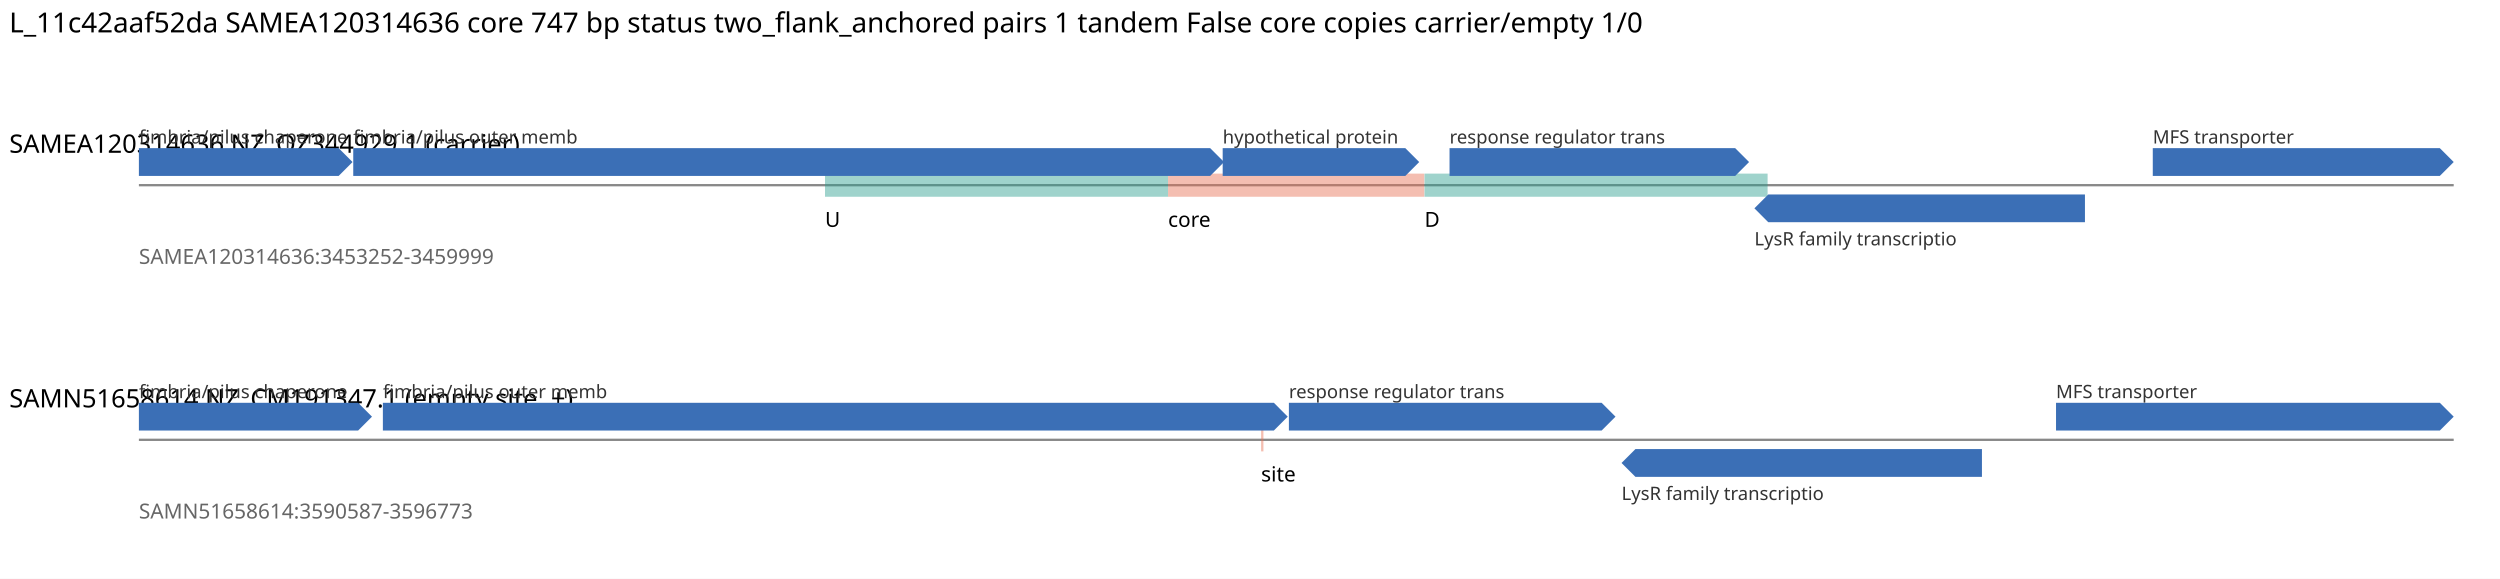
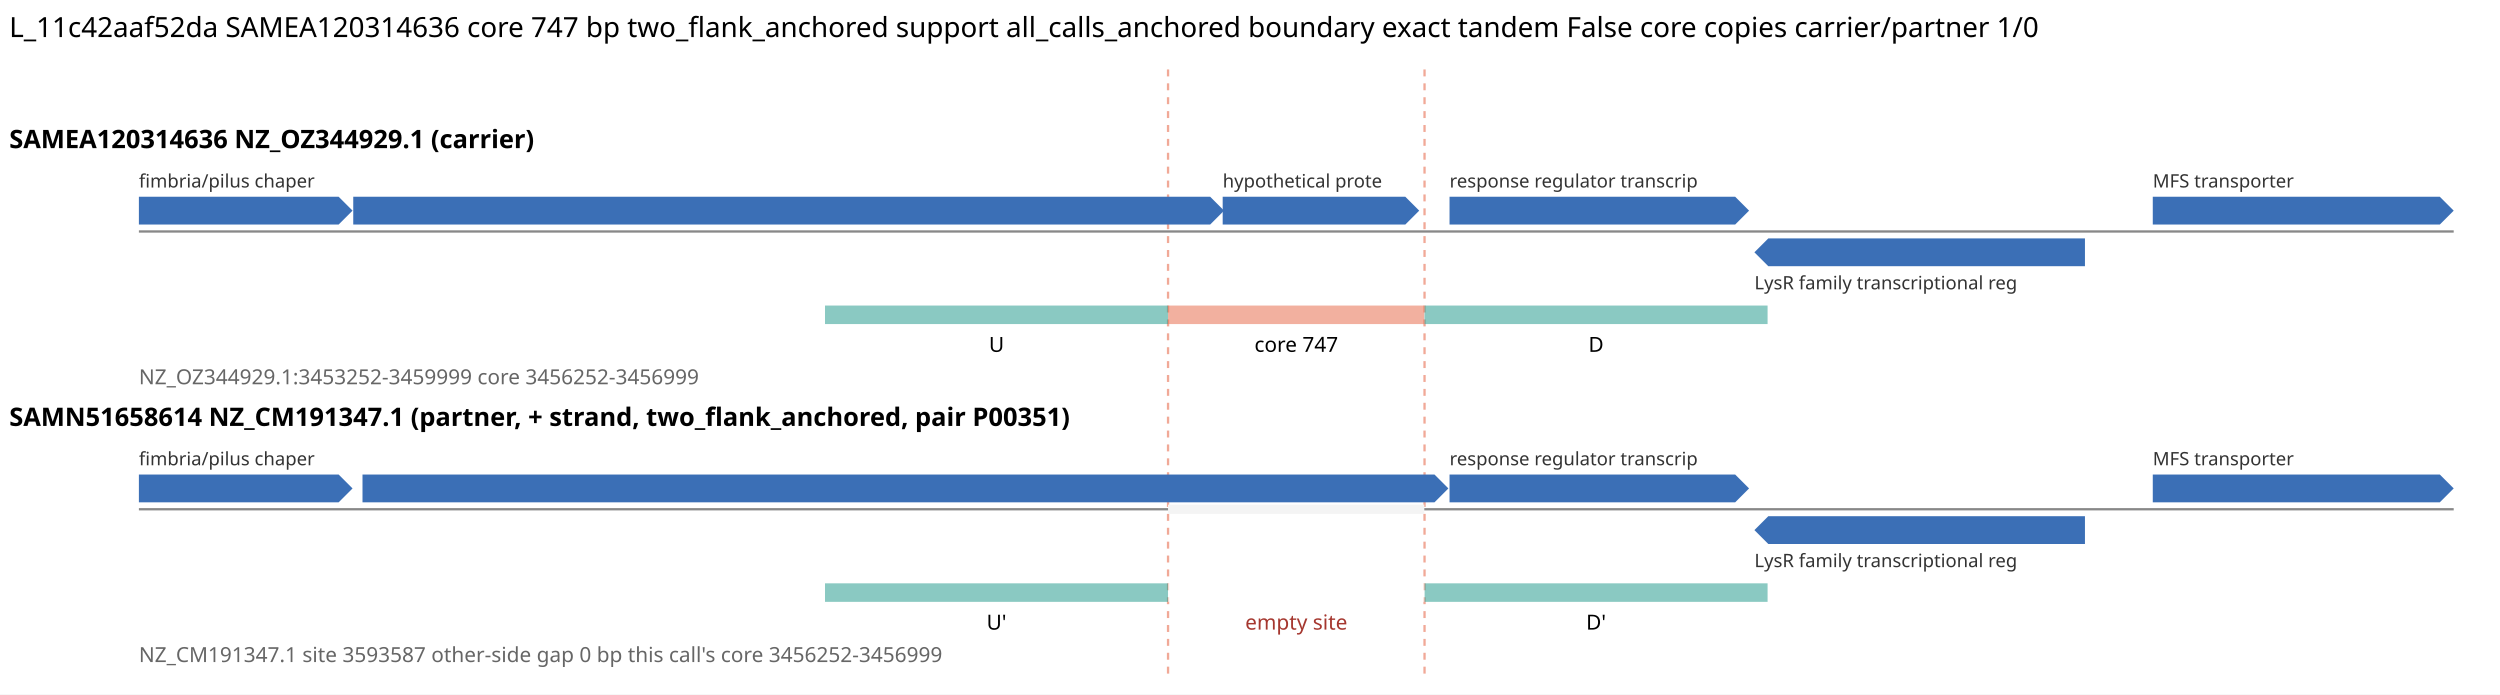
- <svg xmlns="http://www.w3.org/2000/svg" width="1080" height="250" font-family="sans-serif">
+ <svg xmlns="http://www.w3.org/2000/svg" width="1080" height="300" font-family="sans-serif">
  <rect width="100%" height="100%" fill="white" />
-   <text x="4" y="14" font-size="12">L_11c42aaf52da  SAMEA120314636  core 747 bp  status two_flank_anchored  pairs 1  tandem False  core copies carrier/empty 1/0</text>
-   <text x="4" y="66" font-size="11">SAMEA120314636 NZ_OZ344929.1 (carrier)</text>
-   <line x1="60" y1="80" x2="1060" y2="80" stroke="#888" />
-   <rect x="356.4" y="75" width="148.2" height="10" fill="#2a9d8f" opacity="0.45" />
-   <text x="356.4" y="98" font-size="9">U</text>
-   <rect x="504.6" y="75" width="110.7" height="10" fill="#e76f51" opacity="0.45" />
-   <text x="504.6" y="98" font-size="9">core</text>
-   <rect x="615.4" y="75" width="148.2" height="10" fill="#2a9d8f" opacity="0.45" />
-   <text x="615.4" y="98" font-size="9">D</text>
-   <polygon points="60.0,64 146.3,64 152.3,70 146.3,76 60.0,76" fill="#3b6fb6" />
-   <text x="60.0" y="62" font-size="8" fill="#333">fimbria/pilus chaperone </text>
-   <polygon points="152.6,64 522.8,64 528.8,70 522.8,76 152.6,76" fill="#3b6fb6" />
-   <text x="152.6" y="62" font-size="8" fill="#333">fimbria/pilus outer memb</text>
-   <polygon points="528.2,64 607.1,64 613.1,70 607.1,76 528.2,76" fill="#3b6fb6" />
-   <text x="528.2" y="62" font-size="8" fill="#333">hypothetical protein</text>
-   <polygon points="626.2,64 749.6,64 755.6,70 749.6,76 626.2,76" fill="#3b6fb6" />
-   <text x="626.2" y="62" font-size="8" fill="#333">response regulator trans</text>
-   <polygon points="757.9,90 763.9,84 900.7,84 900.7,96 763.9,96" fill="#3b6fb6" />
-   <text x="757.9" y="106" font-size="8" fill="#333">LysR family transcriptio</text>
-   <polygon points="930.0,64 1054.0,64 1060.0,70 1054.0,76 930.0,76" fill="#3b6fb6" />
-   <text x="930.0" y="62" font-size="8" fill="#333">MFS transporter</text>
-   <text x="60" y="114" font-size="9" fill="#666">SAMEA120314636:3453252-3459999</text>
-   <text x="4" y="176" font-size="11">SAMN51658614 NZ_CM191347.1 (empty site, +)</text>
-   <line x1="60" y1="190" x2="1060" y2="190" stroke="#888" />
-   <rect x="544.8" y="185" width="1.0" height="10" fill="#e76f51" opacity="0.45" />
-   <text x="544.8" y="208" font-size="9">site</text>
-   <polygon points="60.0,174 154.7,174 160.7,180 154.7,186 60.0,186" fill="#3b6fb6" />
-   <text x="60.0" y="172" font-size="8" fill="#333">fimbria/pilus chaperone </text>
-   <polygon points="165.4,174 550.3,174 556.3,180 550.3,186 165.4,186" fill="#3b6fb6" />
-   <text x="165.4" y="172" font-size="8" fill="#333">fimbria/pilus outer memb</text>
-   <polygon points="556.8,174 691.9,174 697.9,180 691.9,186 556.8,186" fill="#3b6fb6" />
-   <text x="556.8" y="172" font-size="8" fill="#333">response regulator trans</text>
-   <polygon points="700.5,200 706.5,194 856.2,194 856.2,206 706.5,206" fill="#3b6fb6" />
-   <text x="700.5" y="216" font-size="8" fill="#333">LysR family transcriptio</text>
-   <polygon points="888.2,174 1054.0,174 1060.0,180 1054.0,186 888.2,186" fill="#3b6fb6" />
-   <text x="888.2" y="172" font-size="8" fill="#333">MFS transporter</text>
-   <text x="60" y="224" font-size="9" fill="#666">SAMN51658614:3590587-3596773</text>
+   <text x="4" y="16" font-size="12">L_11c42aaf52da  SAMEA120314636  core 747 bp  two_flank_anchored  support all_calls_anchored  boundary exact  tandem False  core copies carrier/partner 1/0</text>
+   <line x1="504.6" y1="30" x2="504.6" y2="292" stroke="#e76f51" stroke-dasharray="3,3" opacity="0.6" />
+   <line x1="615.4" y1="30" x2="615.4" y2="292" stroke="#e76f51" stroke-dasharray="3,3" opacity="0.6" />
+   <text x="4" y="64" font-size="11" font-weight="bold">SAMEA120314636 NZ_OZ344929.1 (carrier)</text>
+   <line x1="60" y1="100" x2="1060" y2="100" stroke="#888" />
+   <rect x="356.4" y="132" width="148.2" height="8" fill="#2a9d8f" opacity="0.55" />
+   <text x="430.5" y="152" font-size="9" text-anchor="middle">U</text>
+   <rect x="504.6" y="132" width="110.7" height="8" fill="#e76f51" opacity="0.55" />
+   <text x="560.0" y="152" font-size="9" text-anchor="middle">core 747</text>
+   <rect x="615.4" y="132" width="148.2" height="8" fill="#2a9d8f" opacity="0.55" />
+   <text x="689.5" y="152" font-size="9" text-anchor="middle">D</text>
+   <polygon points="60.0,85 146.3,85 152.3,91 146.3,97 60.0,97" fill="#3b6fb6" />
+   <text x="60.0" y="81" font-size="8" fill="#333">fimbria/pilus chaper</text>
+   <polygon points="152.6,85 522.8,85 528.8,91 522.8,97 152.6,97" fill="#3b6fb6" />
+   <polygon points="528.2,85 607.1,85 613.1,91 607.1,97 528.2,97" fill="#3b6fb6" />
+   <text x="528.2" y="81" font-size="8" fill="#333">hypothetical prote</text>
+   <polygon points="626.2,85 749.6,85 755.6,91 749.6,97 626.2,97" fill="#3b6fb6" />
+   <text x="626.2" y="81" font-size="8" fill="#333">response regulator transcrip</text>
+   <polygon points="757.9,109 763.9,103 900.7,103 900.7,115 763.9,115" fill="#3b6fb6" />
+   <text x="757.9" y="125" font-size="8" fill="#333">LysR family transcriptional reg</text>
+   <polygon points="930.0,85 1054.0,85 1060.0,91 1054.0,97 930.0,97" fill="#3b6fb6" />
+   <text x="930.0" y="81" font-size="8" fill="#333">MFS transporter</text>
+   <text x="60" y="166" font-size="9" fill="#666">NZ_OZ344929.1:3453252-3459999  core 3456252-3456999</text>
+   <text x="4" y="184" font-size="11" font-weight="bold">SAMN51658614 NZ_CM191347.1 (partner, + strand, two_flank_anchored, pair P00351)</text>
+   <line x1="60" y1="220" x2="1060" y2="220" stroke="#888" />
+   <rect x="356.4" y="252" width="148.2" height="8" fill="#2a9d8f" opacity="0.55" />
+   <text x="430.5" y="272" font-size="9" text-anchor="middle">U'</text>
+   <rect x="615.4" y="252" width="148.2" height="8" fill="#2a9d8f" opacity="0.55" />
+   <text x="689.5" y="272" font-size="9" text-anchor="middle">D'</text>
+   <rect x="504.6" y="252" width="110.7" height="8" fill="#ffffff" opacity="0.55" />
+   <polygon points="60.0,205 146.3,205 152.3,211 146.3,217 60.0,217" fill="#3b6fb6" />
+   <text x="60.0" y="201" font-size="8" fill="#333">fimbria/pilus chaper</text>
+   <polygon points="156.6,205 619.7,205 625.7,211 619.7,217 156.6,217" fill="#3b6fb6" />
+   <polygon points="626.2,205 749.6,205 755.6,211 749.6,217 626.2,217" fill="#3b6fb6" />
+   <text x="626.2" y="201" font-size="8" fill="#333">response regulator transcrip</text>
+   <polygon points="757.9,229 763.9,223 900.7,223 900.7,235 763.9,235" fill="#3b6fb6" />
+   <text x="757.9" y="245" font-size="8" fill="#333">LysR family transcriptional reg</text>
+   <polygon points="930.0,205 1054.0,205 1060.0,211 1054.0,217 930.0,217" fill="#3b6fb6" />
+   <text x="930.0" y="201" font-size="8" fill="#333">MFS transporter</text>
+   <text x="60" y="286" font-size="9" fill="#666">NZ_CM191347.1 site 3593587  other-side gap 0 bp  this call's core 3456252-3456999</text>
+   <rect x="504.6" y="218" width="110.7" height="4" fill="#f4f4f4" />
+   <text x="560.0" y="272" font-size="9" text-anchor="middle" fill="#a5372f">empty site</text>
</svg>
